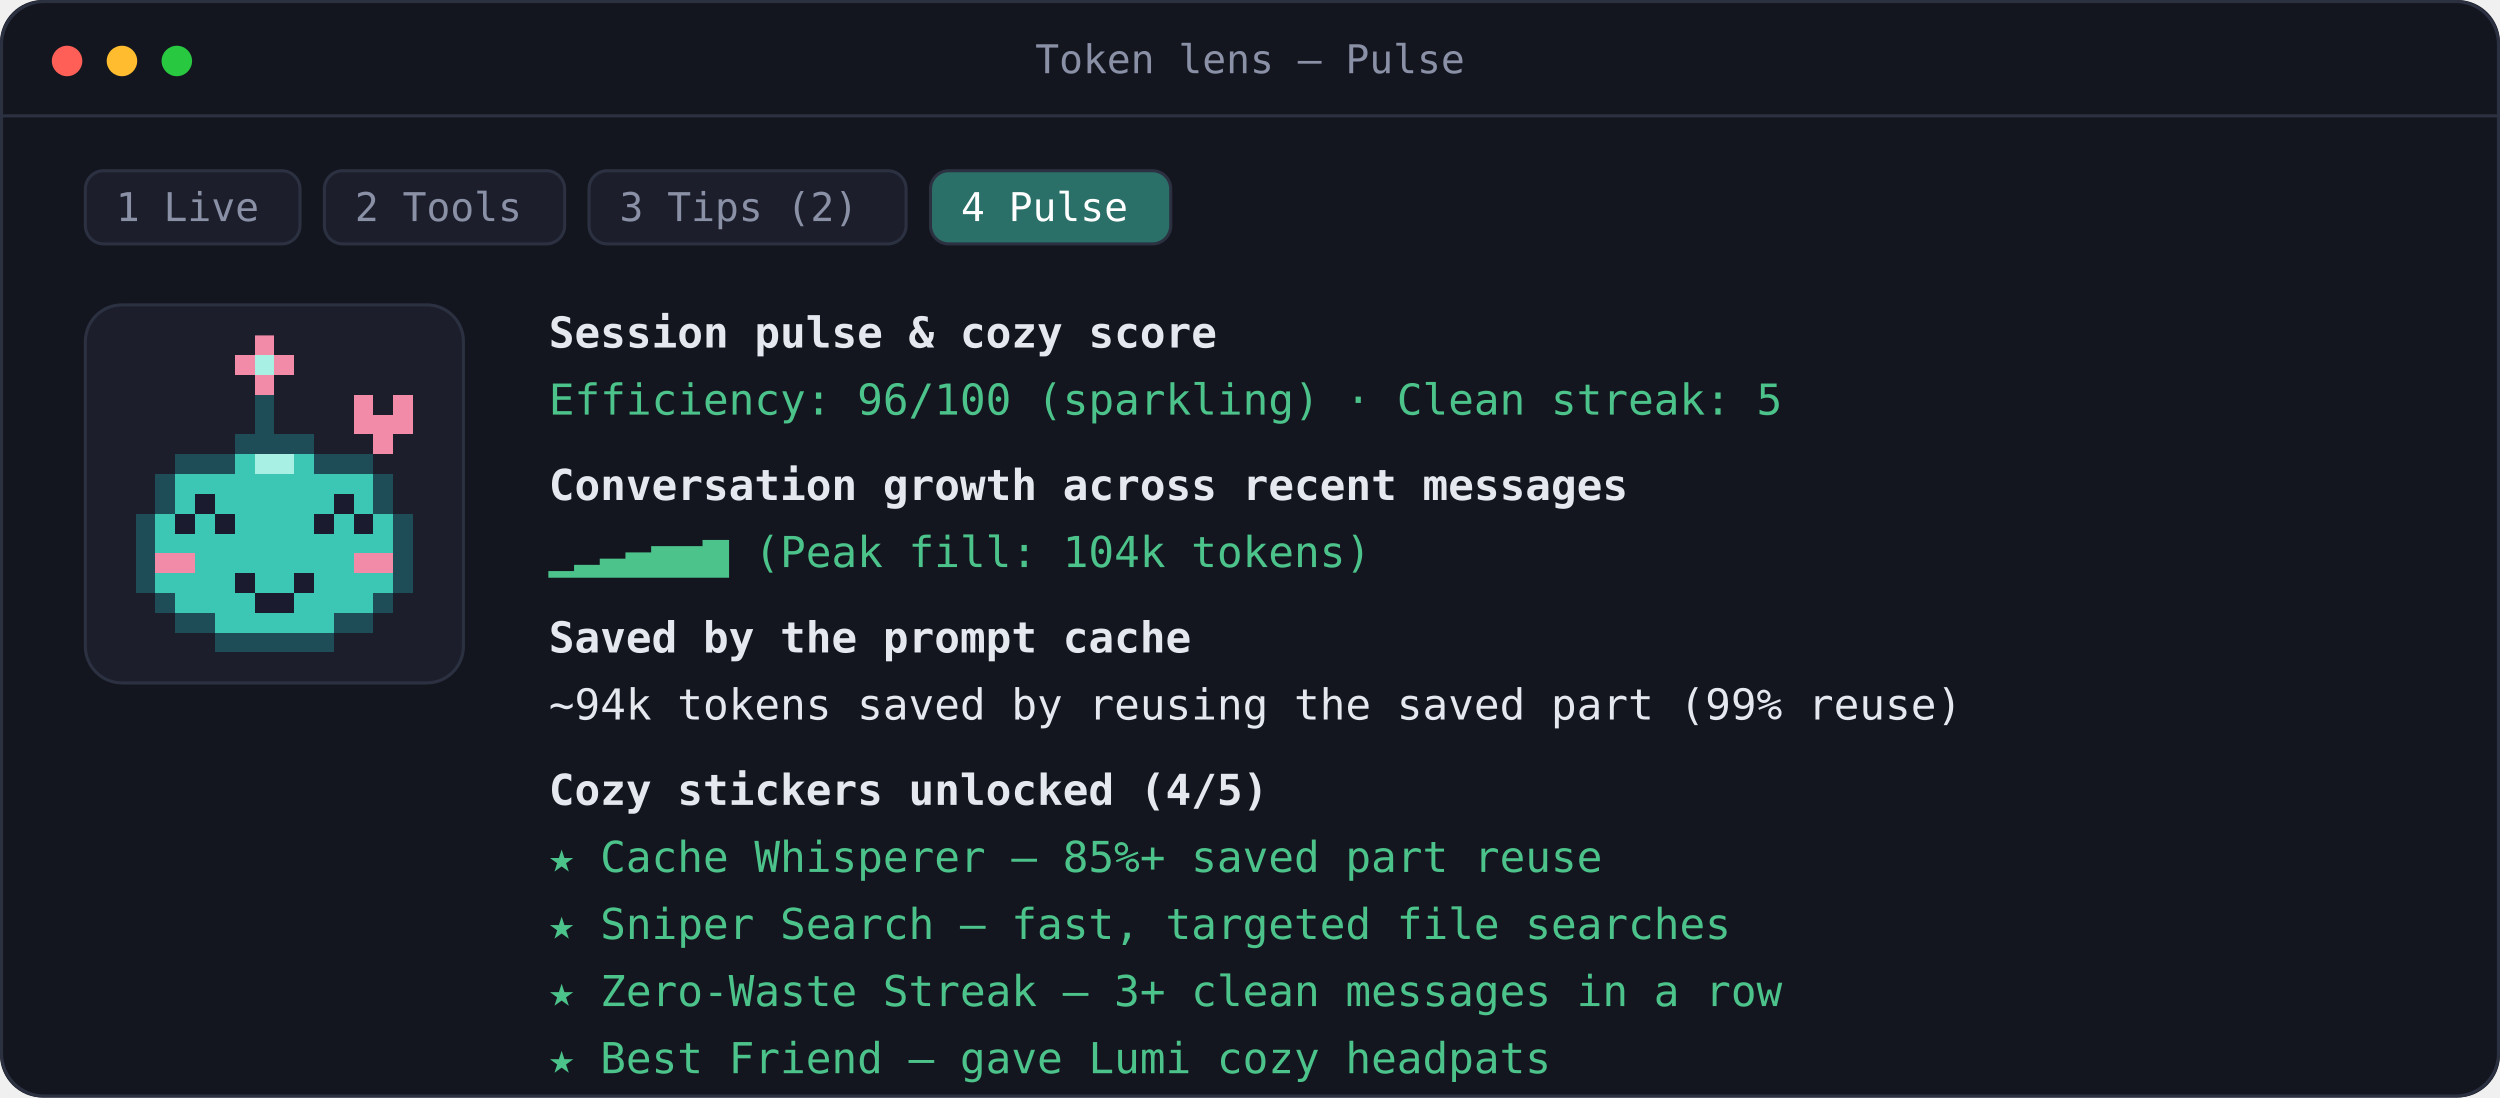
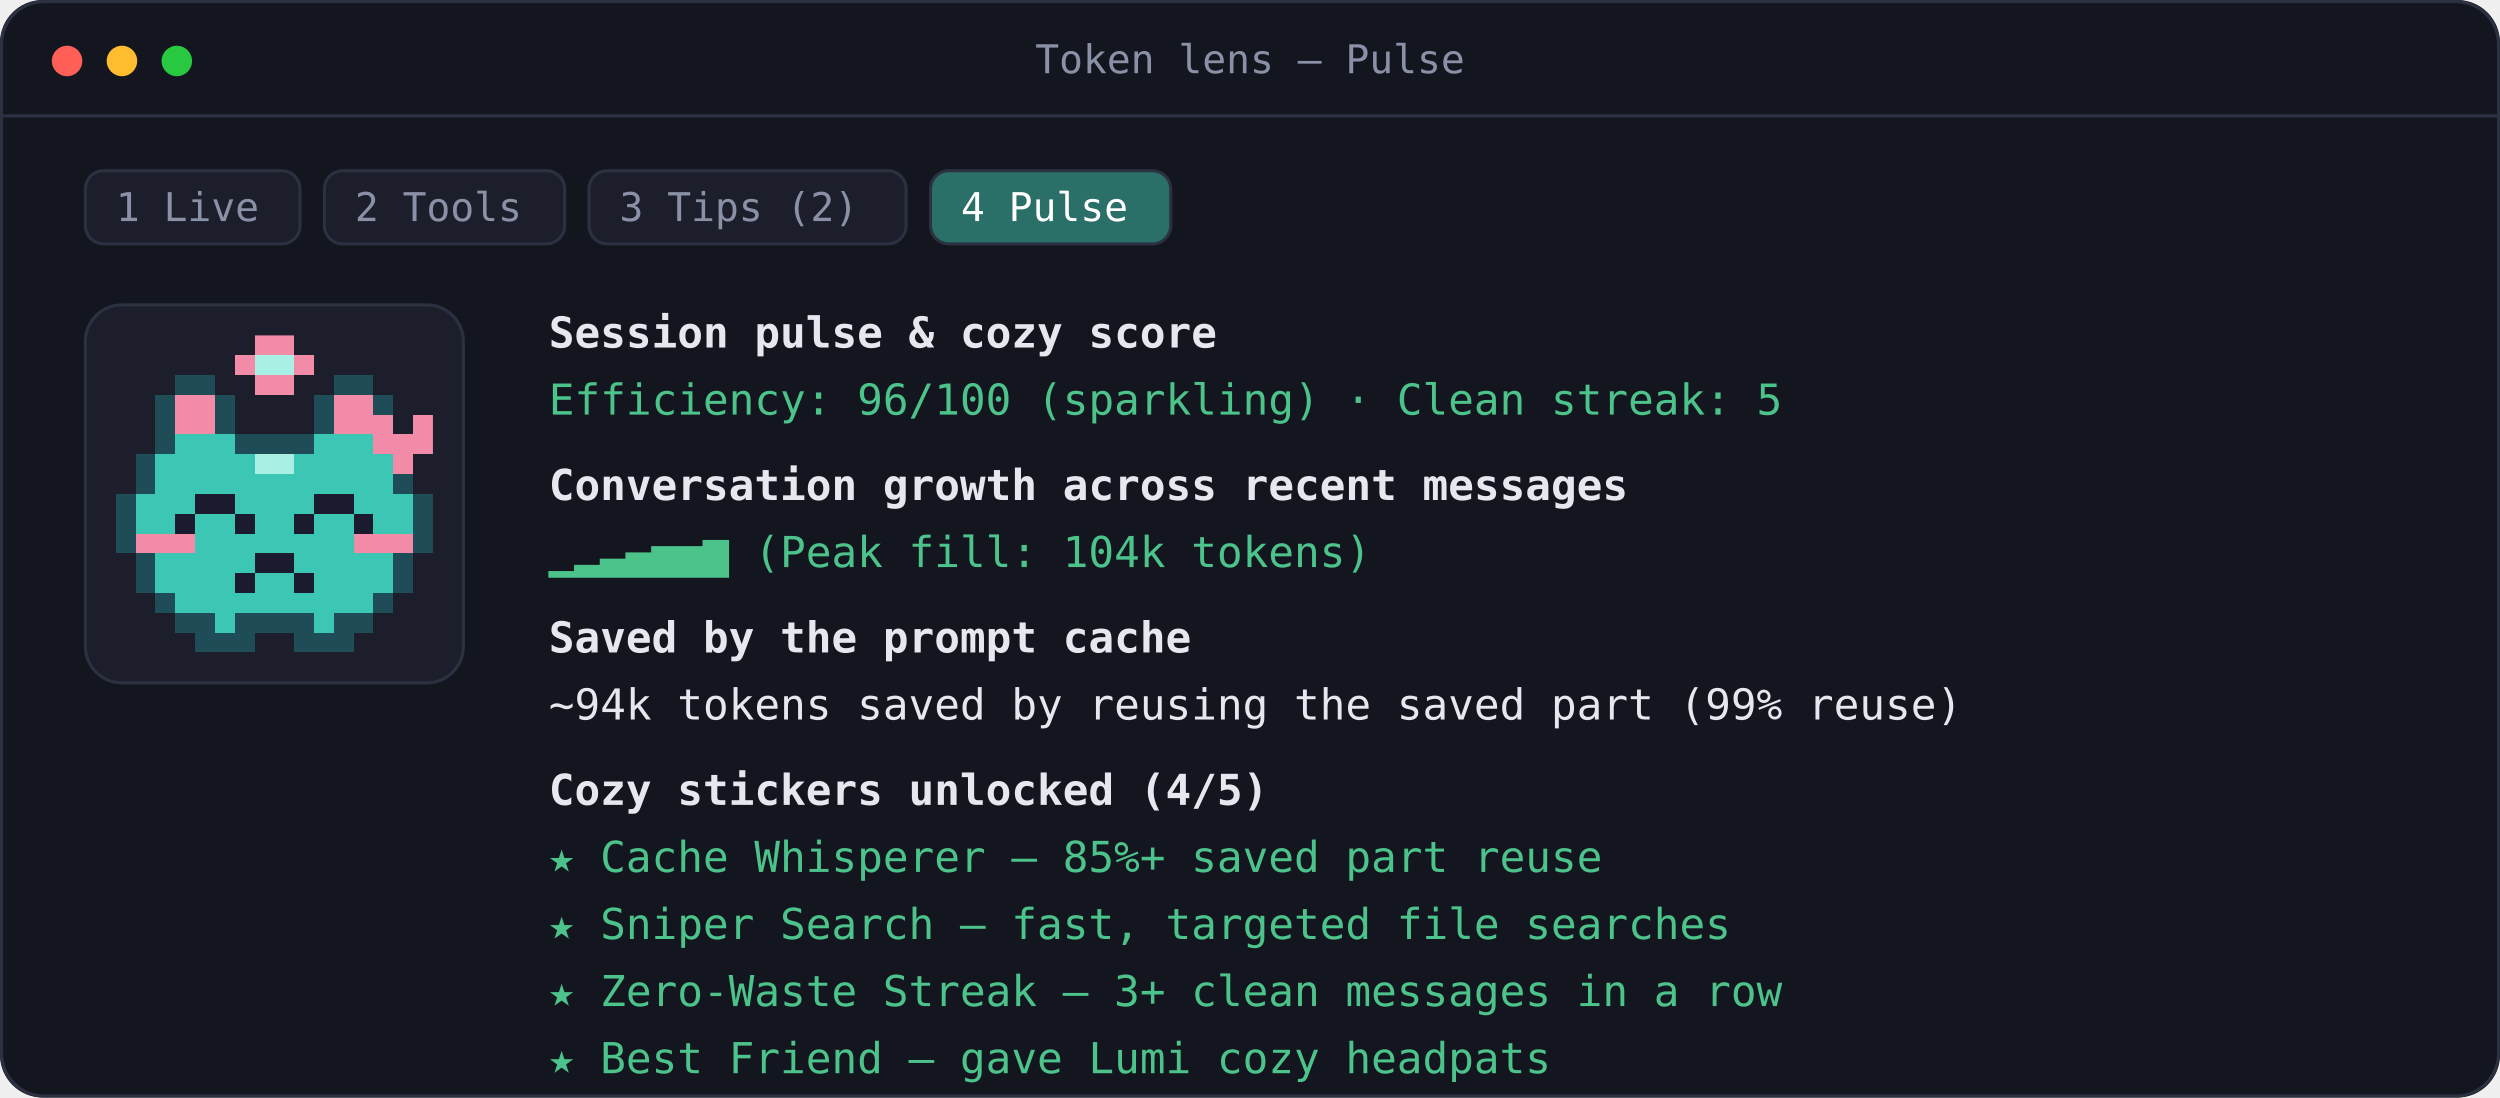
<svg xmlns="http://www.w3.org/2000/svg" width="820" height="360" viewBox="0 0 820 360">
  <rect width="820" height="360" rx="14" fill="#14161f" />
  <rect x="0.5" y="0.5" width="819" height="359" rx="14" fill="none" stroke="#2c3142" />
  <circle cx="22" cy="20" r="5" fill="#ff5f57" />
  <circle cx="40" cy="20" r="5" fill="#febc2e" />
  <circle cx="58" cy="20" r="5" fill="#28c840" />
  <text x="410" y="24" text-anchor="middle" font-size="13" fill="#8a90a6" font-family="ui-monospace, SFMono-Regular, Menlo, Consolas, monospace">Token lens — Pulse</text>
  <line x1="0" y1="38" x2="820" y2="38" stroke="#2c3142" />
  <rect x="28" y="56" width="70.4" height="24" rx="6" fill="#1c1f2b" stroke="#2c3142" />
  <text x="38" y="72.5" font-size="13" fill="#8a90a6" font-family="ui-monospace, SFMono-Regular, Menlo, Consolas, monospace">1 Live</text>
  <rect x="106.4" y="56" width="78.8" height="24" rx="6" fill="#1c1f2b" stroke="#2c3142" />
  <text x="116.4" y="72.5" font-size="13" fill="#8a90a6" font-family="ui-monospace, SFMono-Regular, Menlo, Consolas, monospace">2 Tools</text>
  <rect x="193.2" y="56" width="104" height="24" rx="6" fill="#1c1f2b" stroke="#2c3142" />
  <text x="203.2" y="72.5" font-size="13" fill="#8a90a6" font-family="ui-monospace, SFMono-Regular, Menlo, Consolas, monospace">3 Tips (2)</text>
  <rect x="305.2" y="56" width="78.8" height="24" rx="6" fill="#2a6f68" stroke="#2c3142" />
  <text x="315.2" y="72.5" font-size="13" fill="#fff" font-family="ui-monospace, SFMono-Regular, Menlo, Consolas, monospace">4 Pulse</text>
  <rect x="28" y="100" width="124" height="124" rx="12" fill="#1c1f2b" stroke="#2c3142" />
  <svg x="38" y="110" width="104" height="104" viewBox="0 0 16 16" shape-rendering="crispEdges">
    <g opacity="1">
      <animate attributeName="opacity" values="1;0;0" keyTimes="0;0.333;0.667" dur="0.750s" calcMode="discrete" repeatCount="indefinite" />
-       <rect x="7" y="0" width="1" height="1" fill="#f28ba8" />
+       <rect x="7" y="0" width="2" height="1" fill="#f28ba8" />
      <rect x="6" y="1" width="1" height="1" fill="#f28ba8" />
-       <rect x="7" y="1" width="1" height="1" fill="#a8f0e4" />
-       <rect x="8" y="1" width="1" height="1" fill="#f28ba8" />
-       <rect x="7" y="2" width="1" height="1" fill="#f28ba8" />
-       <rect x="7" y="3" width="1" height="1" fill="#1e4d57" />
-       <rect x="12" y="3" width="1" height="1" fill="#f28ba8" />
-       <rect x="14" y="3" width="1" height="1" fill="#f28ba8" />
-       <rect x="7" y="4" width="1" height="1" fill="#1e4d57" />
-       <rect x="12" y="4" width="3" height="1" fill="#f28ba8" />
+       <rect x="7" y="1" width="2" height="1" fill="#a8f0e4" />
+       <rect x="9" y="1" width="1" height="1" fill="#f28ba8" />
+       <rect x="3" y="2" width="2" height="1" fill="#1e4d57" />
+       <rect x="7" y="2" width="2" height="1" fill="#f28ba8" />
+       <rect x="11" y="2" width="2" height="1" fill="#1e4d57" />
+       <rect x="2" y="3" width="1" height="1" fill="#1e4d57" />
+       <rect x="3" y="3" width="2" height="1" fill="#f28ba8" />
+       <rect x="5" y="3" width="1" height="1" fill="#1e4d57" />
+       <rect x="10" y="3" width="1" height="1" fill="#1e4d57" />
+       <rect x="11" y="3" width="2" height="1" fill="#f28ba8" />
+       <rect x="13" y="3" width="1" height="1" fill="#1e4d57" />
+       <rect x="2" y="4" width="1" height="1" fill="#1e4d57" />
+       <rect x="3" y="4" width="2" height="1" fill="#f28ba8" />
+       <rect x="5" y="4" width="1" height="1" fill="#1e4d57" />
+       <rect x="10" y="4" width="1" height="1" fill="#1e4d57" />
+       <rect x="11" y="4" width="3" height="1" fill="#f28ba8" />
+       <rect x="15" y="4" width="1" height="1" fill="#f28ba8" />
+       <rect x="2" y="5" width="1" height="1" fill="#1e4d57" />
+       <rect x="3" y="5" width="3" height="1" fill="#3cc6b4" />
      <rect x="6" y="5" width="4" height="1" fill="#1e4d57" />
-       <rect x="13" y="5" width="1" height="1" fill="#f28ba8" />
-       <rect x="3" y="6" width="3" height="1" fill="#1e4d57" />
-       <rect x="6" y="6" width="1" height="1" fill="#3cc6b4" />
+       <rect x="10" y="5" width="3" height="1" fill="#3cc6b4" />
+       <rect x="13" y="5" width="3" height="1" fill="#f28ba8" />
+       <rect x="1" y="6" width="1" height="1" fill="#1e4d57" />
+       <rect x="2" y="6" width="5" height="1" fill="#3cc6b4" />
      <rect x="7" y="6" width="2" height="1" fill="#a8f0e4" />
-       <rect x="9" y="6" width="1" height="1" fill="#3cc6b4" />
-       <rect x="10" y="6" width="3" height="1" fill="#1e4d57" />
-       <rect x="2" y="7" width="1" height="1" fill="#1e4d57" />
-       <rect x="3" y="7" width="10" height="1" fill="#3cc6b4" />
-       <rect x="13" y="7" width="1" height="1" fill="#1e4d57" />
-       <rect x="2" y="8" width="1" height="1" fill="#1e4d57" />
-       <rect x="3" y="8" width="1" height="1" fill="#3cc6b4" />
-       <rect x="4" y="8" width="1" height="1" fill="#1b1b2f" />
-       <rect x="5" y="8" width="6" height="1" fill="#3cc6b4" />
-       <rect x="11" y="8" width="1" height="1" fill="#1b1b2f" />
-       <rect x="12" y="8" width="1" height="1" fill="#3cc6b4" />
-       <rect x="13" y="8" width="1" height="1" fill="#1e4d57" />
-       <rect x="1" y="9" width="1" height="1" fill="#1e4d57" />
-       <rect x="2" y="9" width="1" height="1" fill="#3cc6b4" />
+       <rect x="9" y="6" width="5" height="1" fill="#3cc6b4" />
+       <rect x="14" y="6" width="1" height="1" fill="#f28ba8" />
+       <rect x="1" y="7" width="1" height="1" fill="#1e4d57" />
+       <rect x="2" y="7" width="12" height="1" fill="#3cc6b4" />
+       <rect x="14" y="7" width="1" height="1" fill="#1e4d57" />
+       <rect x="0" y="8" width="1" height="1" fill="#1e4d57" />
+       <rect x="1" y="8" width="3" height="1" fill="#3cc6b4" />
+       <rect x="4" y="8" width="2" height="1" fill="#1b1b2f" />
+       <rect x="6" y="8" width="4" height="1" fill="#3cc6b4" />
+       <rect x="10" y="8" width="2" height="1" fill="#1b1b2f" />
+       <rect x="12" y="8" width="3" height="1" fill="#3cc6b4" />
+       <rect x="15" y="8" width="1" height="1" fill="#1e4d57" />
+       <rect x="0" y="9" width="1" height="1" fill="#1e4d57" />
+       <rect x="1" y="9" width="2" height="1" fill="#3cc6b4" />
      <rect x="3" y="9" width="1" height="1" fill="#1b1b2f" />
-       <rect x="4" y="9" width="1" height="1" fill="#3cc6b4" />
-       <rect x="5" y="9" width="1" height="1" fill="#1b1b2f" />
-       <rect x="6" y="9" width="4" height="1" fill="#3cc6b4" />
-       <rect x="10" y="9" width="1" height="1" fill="#1b1b2f" />
-       <rect x="11" y="9" width="1" height="1" fill="#3cc6b4" />
+       <rect x="4" y="9" width="2" height="1" fill="#3cc6b4" />
+       <rect x="6" y="9" width="1" height="1" fill="#1b1b2f" />
+       <rect x="7" y="9" width="2" height="1" fill="#3cc6b4" />
+       <rect x="9" y="9" width="1" height="1" fill="#1b1b2f" />
+       <rect x="10" y="9" width="2" height="1" fill="#3cc6b4" />
      <rect x="12" y="9" width="1" height="1" fill="#1b1b2f" />
-       <rect x="13" y="9" width="1" height="1" fill="#3cc6b4" />
-       <rect x="14" y="9" width="1" height="1" fill="#1e4d57" />
-       <rect x="1" y="10" width="1" height="1" fill="#1e4d57" />
-       <rect x="2" y="10" width="12" height="1" fill="#3cc6b4" />
-       <rect x="14" y="10" width="1" height="1" fill="#1e4d57" />
+       <rect x="13" y="9" width="2" height="1" fill="#3cc6b4" />
+       <rect x="15" y="9" width="1" height="1" fill="#1e4d57" />
+       <rect x="0" y="10" width="1" height="1" fill="#1e4d57" />
+       <rect x="1" y="10" width="3" height="1" fill="#f28ba8" />
+       <rect x="4" y="10" width="8" height="1" fill="#3cc6b4" />
+       <rect x="12" y="10" width="3" height="1" fill="#f28ba8" />
+       <rect x="15" y="10" width="1" height="1" fill="#1e4d57" />
      <rect x="1" y="11" width="1" height="1" fill="#1e4d57" />
-       <rect x="2" y="11" width="2" height="1" fill="#f28ba8" />
-       <rect x="4" y="11" width="8" height="1" fill="#3cc6b4" />
-       <rect x="12" y="11" width="2" height="1" fill="#f28ba8" />
+       <rect x="2" y="11" width="5" height="1" fill="#3cc6b4" />
+       <rect x="7" y="11" width="2" height="1" fill="#1b1b2f" />
+       <rect x="9" y="11" width="5" height="1" fill="#3cc6b4" />
      <rect x="14" y="11" width="1" height="1" fill="#1e4d57" />
      <rect x="1" y="12" width="1" height="1" fill="#1e4d57" />
      <rect x="2" y="12" width="4" height="1" fill="#3cc6b4" />
      <rect x="6" y="12" width="1" height="1" fill="#1b1b2f" />
      <rect x="7" y="12" width="2" height="1" fill="#3cc6b4" />
      <rect x="9" y="12" width="1" height="1" fill="#1b1b2f" />
      <rect x="10" y="12" width="4" height="1" fill="#3cc6b4" />
      <rect x="14" y="12" width="1" height="1" fill="#1e4d57" />
      <rect x="2" y="13" width="1" height="1" fill="#1e4d57" />
-       <rect x="3" y="13" width="4" height="1" fill="#3cc6b4" />
-       <rect x="7" y="13" width="2" height="1" fill="#1b1b2f" />
-       <rect x="9" y="13" width="4" height="1" fill="#3cc6b4" />
+       <rect x="3" y="13" width="10" height="1" fill="#3cc6b4" />
      <rect x="13" y="13" width="1" height="1" fill="#1e4d57" />
      <rect x="3" y="14" width="2" height="1" fill="#1e4d57" />
-       <rect x="5" y="14" width="6" height="1" fill="#3cc6b4" />
+       <rect x="5" y="14" width="1" height="1" fill="#3cc6b4" />
+       <rect x="6" y="14" width="4" height="1" fill="#1e4d57" />
+       <rect x="10" y="14" width="1" height="1" fill="#3cc6b4" />
      <rect x="11" y="14" width="2" height="1" fill="#1e4d57" />
-       <rect x="5" y="15" width="6" height="1" fill="#1e4d57" />
+       <rect x="4" y="15" width="3" height="1" fill="#1e4d57" />
+       <rect x="9" y="15" width="3" height="1" fill="#1e4d57" />
    </g>
    <g opacity="0">
      <animate attributeName="opacity" values="0;1;0" keyTimes="0;0.333;0.667" dur="0.750s" calcMode="discrete" repeatCount="indefinite" />
-       <rect x="7" y="1" width="1" height="1" fill="#f5c542" />
-       <rect x="13" y="1" width="1" height="1" fill="#f28ba8" />
-       <rect x="15" y="1" width="1" height="1" fill="#f28ba8" />
-       <rect x="6" y="2" width="1" height="1" fill="#f5c542" />
-       <rect x="7" y="2" width="1" height="1" fill="#c9971c" />
-       <rect x="8" y="2" width="1" height="1" fill="#f5c542" />
-       <rect x="13" y="2" width="3" height="1" fill="#f28ba8" />
-       <rect x="7" y="3" width="1" height="1" fill="#f5c542" />
-       <rect x="14" y="3" width="1" height="1" fill="#f28ba8" />
-       <rect x="7" y="4" width="1" height="1" fill="#1e4d57" />
+       <rect x="7" y="1" width="2" height="1" fill="#f28ba8" />
+       <rect x="3" y="2" width="2" height="1" fill="#1e4d57" />
+       <rect x="6" y="2" width="1" height="1" fill="#f28ba8" />
+       <rect x="7" y="2" width="2" height="1" fill="#a8f0e4" />
+       <rect x="9" y="2" width="1" height="1" fill="#f28ba8" />
+       <rect x="11" y="2" width="2" height="1" fill="#1e4d57" />
+       <rect x="13" y="2" width="1" height="1" fill="#f28ba8" />
+       <rect x="15" y="2" width="1" height="1" fill="#f28ba8" />
+       <rect x="2" y="3" width="1" height="1" fill="#1e4d57" />
+       <rect x="3" y="3" width="2" height="1" fill="#f28ba8" />
+       <rect x="5" y="3" width="1" height="1" fill="#1e4d57" />
+       <rect x="7" y="3" width="2" height="1" fill="#f28ba8" />
+       <rect x="10" y="3" width="1" height="1" fill="#1e4d57" />
+       <rect x="11" y="3" width="5" height="1" fill="#f28ba8" />
+       <rect x="2" y="4" width="1" height="1" fill="#1e4d57" />
+       <rect x="3" y="4" width="2" height="1" fill="#f28ba8" />
+       <rect x="5" y="4" width="1" height="1" fill="#1e4d57" />
+       <rect x="10" y="4" width="1" height="1" fill="#1e4d57" />
+       <rect x="11" y="4" width="2" height="1" fill="#f28ba8" />
+       <rect x="13" y="4" width="1" height="1" fill="#1e4d57" />
+       <rect x="14" y="4" width="1" height="1" fill="#f28ba8" />
+       <rect x="2" y="5" width="1" height="1" fill="#1e4d57" />
+       <rect x="3" y="5" width="3" height="1" fill="#3cc6b4" />
      <rect x="6" y="5" width="4" height="1" fill="#1e4d57" />
-       <rect x="3" y="6" width="3" height="1" fill="#1e4d57" />
-       <rect x="6" y="6" width="1" height="1" fill="#3cc6b4" />
+       <rect x="10" y="5" width="3" height="1" fill="#3cc6b4" />
+       <rect x="13" y="5" width="1" height="1" fill="#1e4d57" />
+       <rect x="1" y="6" width="1" height="1" fill="#1e4d57" />
+       <rect x="2" y="6" width="5" height="1" fill="#3cc6b4" />
      <rect x="7" y="6" width="2" height="1" fill="#a8f0e4" />
-       <rect x="9" y="6" width="1" height="1" fill="#3cc6b4" />
-       <rect x="10" y="6" width="3" height="1" fill="#1e4d57" />
-       <rect x="2" y="7" width="1" height="1" fill="#1e4d57" />
-       <rect x="3" y="7" width="10" height="1" fill="#3cc6b4" />
-       <rect x="13" y="7" width="1" height="1" fill="#1e4d57" />
-       <rect x="2" y="8" width="1" height="1" fill="#1e4d57" />
-       <rect x="3" y="8" width="1" height="1" fill="#3cc6b4" />
-       <rect x="4" y="8" width="1" height="1" fill="#1b1b2f" />
-       <rect x="5" y="8" width="6" height="1" fill="#3cc6b4" />
-       <rect x="11" y="8" width="1" height="1" fill="#1b1b2f" />
-       <rect x="12" y="8" width="1" height="1" fill="#3cc6b4" />
-       <rect x="13" y="8" width="1" height="1" fill="#1e4d57" />
-       <rect x="1" y="9" width="1" height="1" fill="#1e4d57" />
-       <rect x="2" y="9" width="1" height="1" fill="#3cc6b4" />
+       <rect x="9" y="6" width="5" height="1" fill="#3cc6b4" />
+       <rect x="14" y="6" width="1" height="1" fill="#1e4d57" />
+       <rect x="1" y="7" width="1" height="1" fill="#1e4d57" />
+       <rect x="2" y="7" width="12" height="1" fill="#3cc6b4" />
+       <rect x="14" y="7" width="1" height="1" fill="#1e4d57" />
+       <rect x="0" y="8" width="1" height="1" fill="#1e4d57" />
+       <rect x="1" y="8" width="3" height="1" fill="#3cc6b4" />
+       <rect x="4" y="8" width="2" height="1" fill="#1b1b2f" />
+       <rect x="6" y="8" width="4" height="1" fill="#3cc6b4" />
+       <rect x="10" y="8" width="2" height="1" fill="#1b1b2f" />
+       <rect x="12" y="8" width="3" height="1" fill="#3cc6b4" />
+       <rect x="15" y="8" width="1" height="1" fill="#1e4d57" />
+       <rect x="0" y="9" width="1" height="1" fill="#1e4d57" />
+       <rect x="1" y="9" width="2" height="1" fill="#3cc6b4" />
      <rect x="3" y="9" width="1" height="1" fill="#1b1b2f" />
-       <rect x="4" y="9" width="1" height="1" fill="#3cc6b4" />
-       <rect x="5" y="9" width="1" height="1" fill="#1b1b2f" />
-       <rect x="6" y="9" width="4" height="1" fill="#3cc6b4" />
-       <rect x="10" y="9" width="1" height="1" fill="#1b1b2f" />
-       <rect x="11" y="9" width="1" height="1" fill="#3cc6b4" />
+       <rect x="4" y="9" width="2" height="1" fill="#3cc6b4" />
+       <rect x="6" y="9" width="1" height="1" fill="#1b1b2f" />
+       <rect x="7" y="9" width="2" height="1" fill="#3cc6b4" />
+       <rect x="9" y="9" width="1" height="1" fill="#1b1b2f" />
+       <rect x="10" y="9" width="2" height="1" fill="#3cc6b4" />
      <rect x="12" y="9" width="1" height="1" fill="#1b1b2f" />
-       <rect x="13" y="9" width="1" height="1" fill="#3cc6b4" />
-       <rect x="14" y="9" width="1" height="1" fill="#1e4d57" />
-       <rect x="1" y="10" width="1" height="1" fill="#1e4d57" />
-       <rect x="2" y="10" width="12" height="1" fill="#3cc6b4" />
-       <rect x="14" y="10" width="1" height="1" fill="#1e4d57" />
+       <rect x="13" y="9" width="2" height="1" fill="#3cc6b4" />
+       <rect x="15" y="9" width="1" height="1" fill="#1e4d57" />
+       <rect x="0" y="10" width="1" height="1" fill="#1e4d57" />
+       <rect x="1" y="10" width="3" height="1" fill="#f28ba8" />
+       <rect x="4" y="10" width="8" height="1" fill="#3cc6b4" />
+       <rect x="12" y="10" width="3" height="1" fill="#f28ba8" />
+       <rect x="15" y="10" width="1" height="1" fill="#1e4d57" />
      <rect x="1" y="11" width="1" height="1" fill="#1e4d57" />
-       <rect x="2" y="11" width="2" height="1" fill="#f28ba8" />
-       <rect x="4" y="11" width="8" height="1" fill="#3cc6b4" />
-       <rect x="12" y="11" width="2" height="1" fill="#f28ba8" />
+       <rect x="2" y="11" width="4" height="1" fill="#3cc6b4" />
+       <rect x="6" y="11" width="4" height="1" fill="#1b1b2f" />
+       <rect x="10" y="11" width="4" height="1" fill="#3cc6b4" />
      <rect x="14" y="11" width="1" height="1" fill="#1e4d57" />
      <rect x="1" y="12" width="1" height="1" fill="#1e4d57" />
-       <rect x="2" y="12" width="3" height="1" fill="#3cc6b4" />
-       <rect x="5" y="12" width="6" height="1" fill="#1b1b2f" />
-       <rect x="11" y="12" width="3" height="1" fill="#3cc6b4" />
+       <rect x="2" y="12" width="4" height="1" fill="#3cc6b4" />
+       <rect x="6" y="12" width="1" height="1" fill="#1b1b2f" />
+       <rect x="7" y="12" width="2" height="1" fill="#f28ba8" />
+       <rect x="9" y="12" width="1" height="1" fill="#1b1b2f" />
+       <rect x="10" y="12" width="4" height="1" fill="#3cc6b4" />
      <rect x="14" y="12" width="1" height="1" fill="#1e4d57" />
      <rect x="2" y="13" width="1" height="1" fill="#1e4d57" />
-       <rect x="3" y="13" width="3" height="1" fill="#3cc6b4" />
-       <rect x="6" y="13" width="1" height="1" fill="#1b1b2f" />
-       <rect x="7" y="13" width="2" height="1" fill="#f28ba8" />
-       <rect x="9" y="13" width="1" height="1" fill="#1b1b2f" />
-       <rect x="10" y="13" width="3" height="1" fill="#3cc6b4" />
+       <rect x="3" y="13" width="10" height="1" fill="#3cc6b4" />
      <rect x="13" y="13" width="1" height="1" fill="#1e4d57" />
      <rect x="3" y="14" width="2" height="1" fill="#1e4d57" />
-       <rect x="5" y="14" width="6" height="1" fill="#3cc6b4" />
+       <rect x="5" y="14" width="1" height="1" fill="#3cc6b4" />
+       <rect x="6" y="14" width="4" height="1" fill="#1e4d57" />
+       <rect x="10" y="14" width="1" height="1" fill="#3cc6b4" />
      <rect x="11" y="14" width="2" height="1" fill="#1e4d57" />
-       <rect x="5" y="15" width="6" height="1" fill="#1e4d57" />
+       <rect x="4" y="15" width="3" height="1" fill="#1e4d57" />
+       <rect x="9" y="15" width="3" height="1" fill="#1e4d57" />
    </g>
    <g opacity="0">
      <animate attributeName="opacity" values="0;0;1" keyTimes="0;0.333;0.667" dur="0.750s" calcMode="discrete" repeatCount="indefinite" />
-       <rect x="7" y="0" width="1" height="1" fill="#f28ba8" />
-       <rect x="12" y="0" width="1" height="1" fill="#f28ba8" />
-       <rect x="14" y="0" width="1" height="1" fill="#f28ba8" />
+       <rect x="7" y="0" width="2" height="1" fill="#f28ba8" />
+       <rect x="13" y="0" width="1" height="1" fill="#f28ba8" />
+       <rect x="15" y="0" width="1" height="1" fill="#f28ba8" />
      <rect x="6" y="1" width="1" height="1" fill="#f28ba8" />
-       <rect x="7" y="1" width="1" height="1" fill="#a8f0e4" />
-       <rect x="8" y="1" width="1" height="1" fill="#f28ba8" />
-       <rect x="12" y="1" width="3" height="1" fill="#f28ba8" />
-       <rect x="7" y="2" width="1" height="1" fill="#f28ba8" />
-       <rect x="13" y="2" width="1" height="1" fill="#f28ba8" />
-       <rect x="7" y="3" width="1" height="1" fill="#1e4d57" />
-       <rect x="7" y="4" width="1" height="1" fill="#1e4d57" />
+       <rect x="7" y="1" width="2" height="1" fill="#a8f0e4" />
+       <rect x="9" y="1" width="1" height="1" fill="#f28ba8" />
+       <rect x="13" y="1" width="3" height="1" fill="#f28ba8" />
+       <rect x="3" y="2" width="2" height="1" fill="#1e4d57" />
+       <rect x="7" y="2" width="2" height="1" fill="#f28ba8" />
+       <rect x="11" y="2" width="2" height="1" fill="#1e4d57" />
+       <rect x="14" y="2" width="1" height="1" fill="#f28ba8" />
+       <rect x="2" y="3" width="1" height="1" fill="#1e4d57" />
+       <rect x="3" y="3" width="2" height="1" fill="#f28ba8" />
+       <rect x="5" y="3" width="1" height="1" fill="#1e4d57" />
+       <rect x="10" y="3" width="1" height="1" fill="#1e4d57" />
+       <rect x="11" y="3" width="2" height="1" fill="#f28ba8" />
+       <rect x="13" y="3" width="1" height="1" fill="#1e4d57" />
+       <rect x="2" y="4" width="1" height="1" fill="#1e4d57" />
+       <rect x="3" y="4" width="2" height="1" fill="#f28ba8" />
+       <rect x="5" y="4" width="1" height="1" fill="#1e4d57" />
+       <rect x="10" y="4" width="1" height="1" fill="#1e4d57" />
+       <rect x="11" y="4" width="2" height="1" fill="#f28ba8" />
+       <rect x="13" y="4" width="1" height="1" fill="#1e4d57" />
+       <rect x="2" y="5" width="1" height="1" fill="#1e4d57" />
+       <rect x="3" y="5" width="3" height="1" fill="#3cc6b4" />
      <rect x="6" y="5" width="4" height="1" fill="#1e4d57" />
-       <rect x="3" y="6" width="3" height="1" fill="#1e4d57" />
-       <rect x="6" y="6" width="1" height="1" fill="#3cc6b4" />
+       <rect x="10" y="5" width="3" height="1" fill="#3cc6b4" />
+       <rect x="13" y="5" width="1" height="1" fill="#1e4d57" />
+       <rect x="1" y="6" width="1" height="1" fill="#1e4d57" />
+       <rect x="2" y="6" width="5" height="1" fill="#3cc6b4" />
      <rect x="7" y="6" width="2" height="1" fill="#a8f0e4" />
-       <rect x="9" y="6" width="1" height="1" fill="#3cc6b4" />
-       <rect x="10" y="6" width="3" height="1" fill="#1e4d57" />
-       <rect x="2" y="7" width="1" height="1" fill="#1e4d57" />
-       <rect x="3" y="7" width="10" height="1" fill="#3cc6b4" />
-       <rect x="13" y="7" width="1" height="1" fill="#1e4d57" />
-       <rect x="2" y="8" width="1" height="1" fill="#1e4d57" />
-       <rect x="3" y="8" width="1" height="1" fill="#3cc6b4" />
-       <rect x="4" y="8" width="1" height="1" fill="#1b1b2f" />
-       <rect x="5" y="8" width="6" height="1" fill="#3cc6b4" />
-       <rect x="11" y="8" width="1" height="1" fill="#1b1b2f" />
-       <rect x="12" y="8" width="1" height="1" fill="#3cc6b4" />
-       <rect x="13" y="8" width="1" height="1" fill="#1e4d57" />
-       <rect x="1" y="9" width="1" height="1" fill="#1e4d57" />
-       <rect x="2" y="9" width="1" height="1" fill="#3cc6b4" />
+       <rect x="9" y="6" width="5" height="1" fill="#3cc6b4" />
+       <rect x="14" y="6" width="1" height="1" fill="#1e4d57" />
+       <rect x="1" y="7" width="1" height="1" fill="#1e4d57" />
+       <rect x="2" y="7" width="12" height="1" fill="#3cc6b4" />
+       <rect x="14" y="7" width="1" height="1" fill="#1e4d57" />
+       <rect x="0" y="8" width="1" height="1" fill="#1e4d57" />
+       <rect x="1" y="8" width="3" height="1" fill="#3cc6b4" />
+       <rect x="4" y="8" width="2" height="1" fill="#1b1b2f" />
+       <rect x="6" y="8" width="4" height="1" fill="#3cc6b4" />
+       <rect x="10" y="8" width="2" height="1" fill="#1b1b2f" />
+       <rect x="12" y="8" width="3" height="1" fill="#3cc6b4" />
+       <rect x="15" y="8" width="1" height="1" fill="#1e4d57" />
+       <rect x="0" y="9" width="1" height="1" fill="#1e4d57" />
+       <rect x="1" y="9" width="2" height="1" fill="#3cc6b4" />
      <rect x="3" y="9" width="1" height="1" fill="#1b1b2f" />
-       <rect x="4" y="9" width="1" height="1" fill="#3cc6b4" />
-       <rect x="5" y="9" width="1" height="1" fill="#1b1b2f" />
-       <rect x="6" y="9" width="4" height="1" fill="#3cc6b4" />
-       <rect x="10" y="9" width="1" height="1" fill="#1b1b2f" />
-       <rect x="11" y="9" width="1" height="1" fill="#3cc6b4" />
+       <rect x="4" y="9" width="2" height="1" fill="#3cc6b4" />
+       <rect x="6" y="9" width="1" height="1" fill="#1b1b2f" />
+       <rect x="7" y="9" width="2" height="1" fill="#3cc6b4" />
+       <rect x="9" y="9" width="1" height="1" fill="#1b1b2f" />
+       <rect x="10" y="9" width="2" height="1" fill="#3cc6b4" />
      <rect x="12" y="9" width="1" height="1" fill="#1b1b2f" />
-       <rect x="13" y="9" width="1" height="1" fill="#3cc6b4" />
-       <rect x="14" y="9" width="1" height="1" fill="#1e4d57" />
-       <rect x="1" y="10" width="1" height="1" fill="#1e4d57" />
-       <rect x="2" y="10" width="12" height="1" fill="#3cc6b4" />
-       <rect x="14" y="10" width="1" height="1" fill="#1e4d57" />
+       <rect x="13" y="9" width="2" height="1" fill="#3cc6b4" />
+       <rect x="15" y="9" width="1" height="1" fill="#1e4d57" />
+       <rect x="0" y="10" width="1" height="1" fill="#1e4d57" />
+       <rect x="1" y="10" width="3" height="1" fill="#f28ba8" />
+       <rect x="4" y="10" width="8" height="1" fill="#3cc6b4" />
+       <rect x="12" y="10" width="3" height="1" fill="#f28ba8" />
+       <rect x="15" y="10" width="1" height="1" fill="#1e4d57" />
      <rect x="1" y="11" width="1" height="1" fill="#1e4d57" />
-       <rect x="2" y="11" width="2" height="1" fill="#f28ba8" />
-       <rect x="4" y="11" width="8" height="1" fill="#3cc6b4" />
-       <rect x="12" y="11" width="2" height="1" fill="#f28ba8" />
+       <rect x="2" y="11" width="5" height="1" fill="#3cc6b4" />
+       <rect x="7" y="11" width="2" height="1" fill="#1b1b2f" />
+       <rect x="9" y="11" width="5" height="1" fill="#3cc6b4" />
      <rect x="14" y="11" width="1" height="1" fill="#1e4d57" />
      <rect x="1" y="12" width="1" height="1" fill="#1e4d57" />
      <rect x="2" y="12" width="4" height="1" fill="#3cc6b4" />
      <rect x="6" y="12" width="1" height="1" fill="#1b1b2f" />
      <rect x="7" y="12" width="2" height="1" fill="#3cc6b4" />
      <rect x="9" y="12" width="1" height="1" fill="#1b1b2f" />
      <rect x="10" y="12" width="4" height="1" fill="#3cc6b4" />
      <rect x="14" y="12" width="1" height="1" fill="#1e4d57" />
      <rect x="2" y="13" width="1" height="1" fill="#1e4d57" />
-       <rect x="3" y="13" width="4" height="1" fill="#3cc6b4" />
-       <rect x="7" y="13" width="2" height="1" fill="#1b1b2f" />
-       <rect x="9" y="13" width="4" height="1" fill="#3cc6b4" />
+       <rect x="3" y="13" width="10" height="1" fill="#3cc6b4" />
      <rect x="13" y="13" width="1" height="1" fill="#1e4d57" />
      <rect x="3" y="14" width="2" height="1" fill="#1e4d57" />
-       <rect x="5" y="14" width="6" height="1" fill="#3cc6b4" />
+       <rect x="5" y="14" width="1" height="1" fill="#3cc6b4" />
+       <rect x="6" y="14" width="4" height="1" fill="#1e4d57" />
+       <rect x="10" y="14" width="1" height="1" fill="#3cc6b4" />
      <rect x="11" y="14" width="2" height="1" fill="#1e4d57" />
-       <rect x="5" y="15" width="6" height="1" fill="#1e4d57" />
+       <rect x="4" y="15" width="3" height="1" fill="#1e4d57" />
+       <rect x="9" y="15" width="3" height="1" fill="#1e4d57" />
    </g>
  </svg>
  <text x="180" y="114" font-size="14" font-weight="700" fill="#e6e8ef" font-family="ui-monospace, SFMono-Regular, Menlo, Consolas, monospace">Session pulse &amp; cozy score</text>
  <text x="180" y="136" font-size="14" fill="#4cc38a" font-family="ui-monospace, SFMono-Regular, Menlo, Consolas, monospace">Efficiency: 96/100 (sparkling) · Clean streak: 5</text>
  <text x="180" y="164" font-size="14" font-weight="700" fill="#e6e8ef" font-family="ui-monospace, SFMono-Regular, Menlo, Consolas, monospace">Conversation growth across recent messages</text>
  <text x="180" y="186" font-size="14" fill="#4cc38a" font-family="ui-monospace, SFMono-Regular, Menlo, Consolas, monospace">▁▂▃▄▅▅▆ (Peak fill: 104k tokens)</text>
  <text x="180" y="214" font-size="14" font-weight="700" fill="#e6e8ef" font-family="ui-monospace, SFMono-Regular, Menlo, Consolas, monospace">Saved by the prompt cache</text>
  <text x="180" y="236" font-size="14" fill="#e6e8ef" font-family="ui-monospace, SFMono-Regular, Menlo, Consolas, monospace">~94k tokens saved by reusing the saved part (99% reuse)</text>
  <text x="180" y="264" font-size="14" font-weight="700" fill="#e6e8ef" font-family="ui-monospace, SFMono-Regular, Menlo, Consolas, monospace">Cozy stickers unlocked (4/5)</text>
  <text x="180" y="286" font-size="14" fill="#4cc38a" font-family="ui-monospace, SFMono-Regular, Menlo, Consolas, monospace">★ Cache Whisperer — 85%+ saved part reuse</text>
  <text x="180" y="308" font-size="14" fill="#4cc38a" font-family="ui-monospace, SFMono-Regular, Menlo, Consolas, monospace">★ Sniper Search — fast, targeted file searches</text>
  <text x="180" y="330" font-size="14" fill="#4cc38a" font-family="ui-monospace, SFMono-Regular, Menlo, Consolas, monospace">★ Zero-Waste Streak — 3+ clean messages in a row</text>
  <text x="180" y="352" font-size="14" fill="#4cc38a" font-family="ui-monospace, SFMono-Regular, Menlo, Consolas, monospace">★ Best Friend — gave Lumi cozy headpats</text>
</svg>
